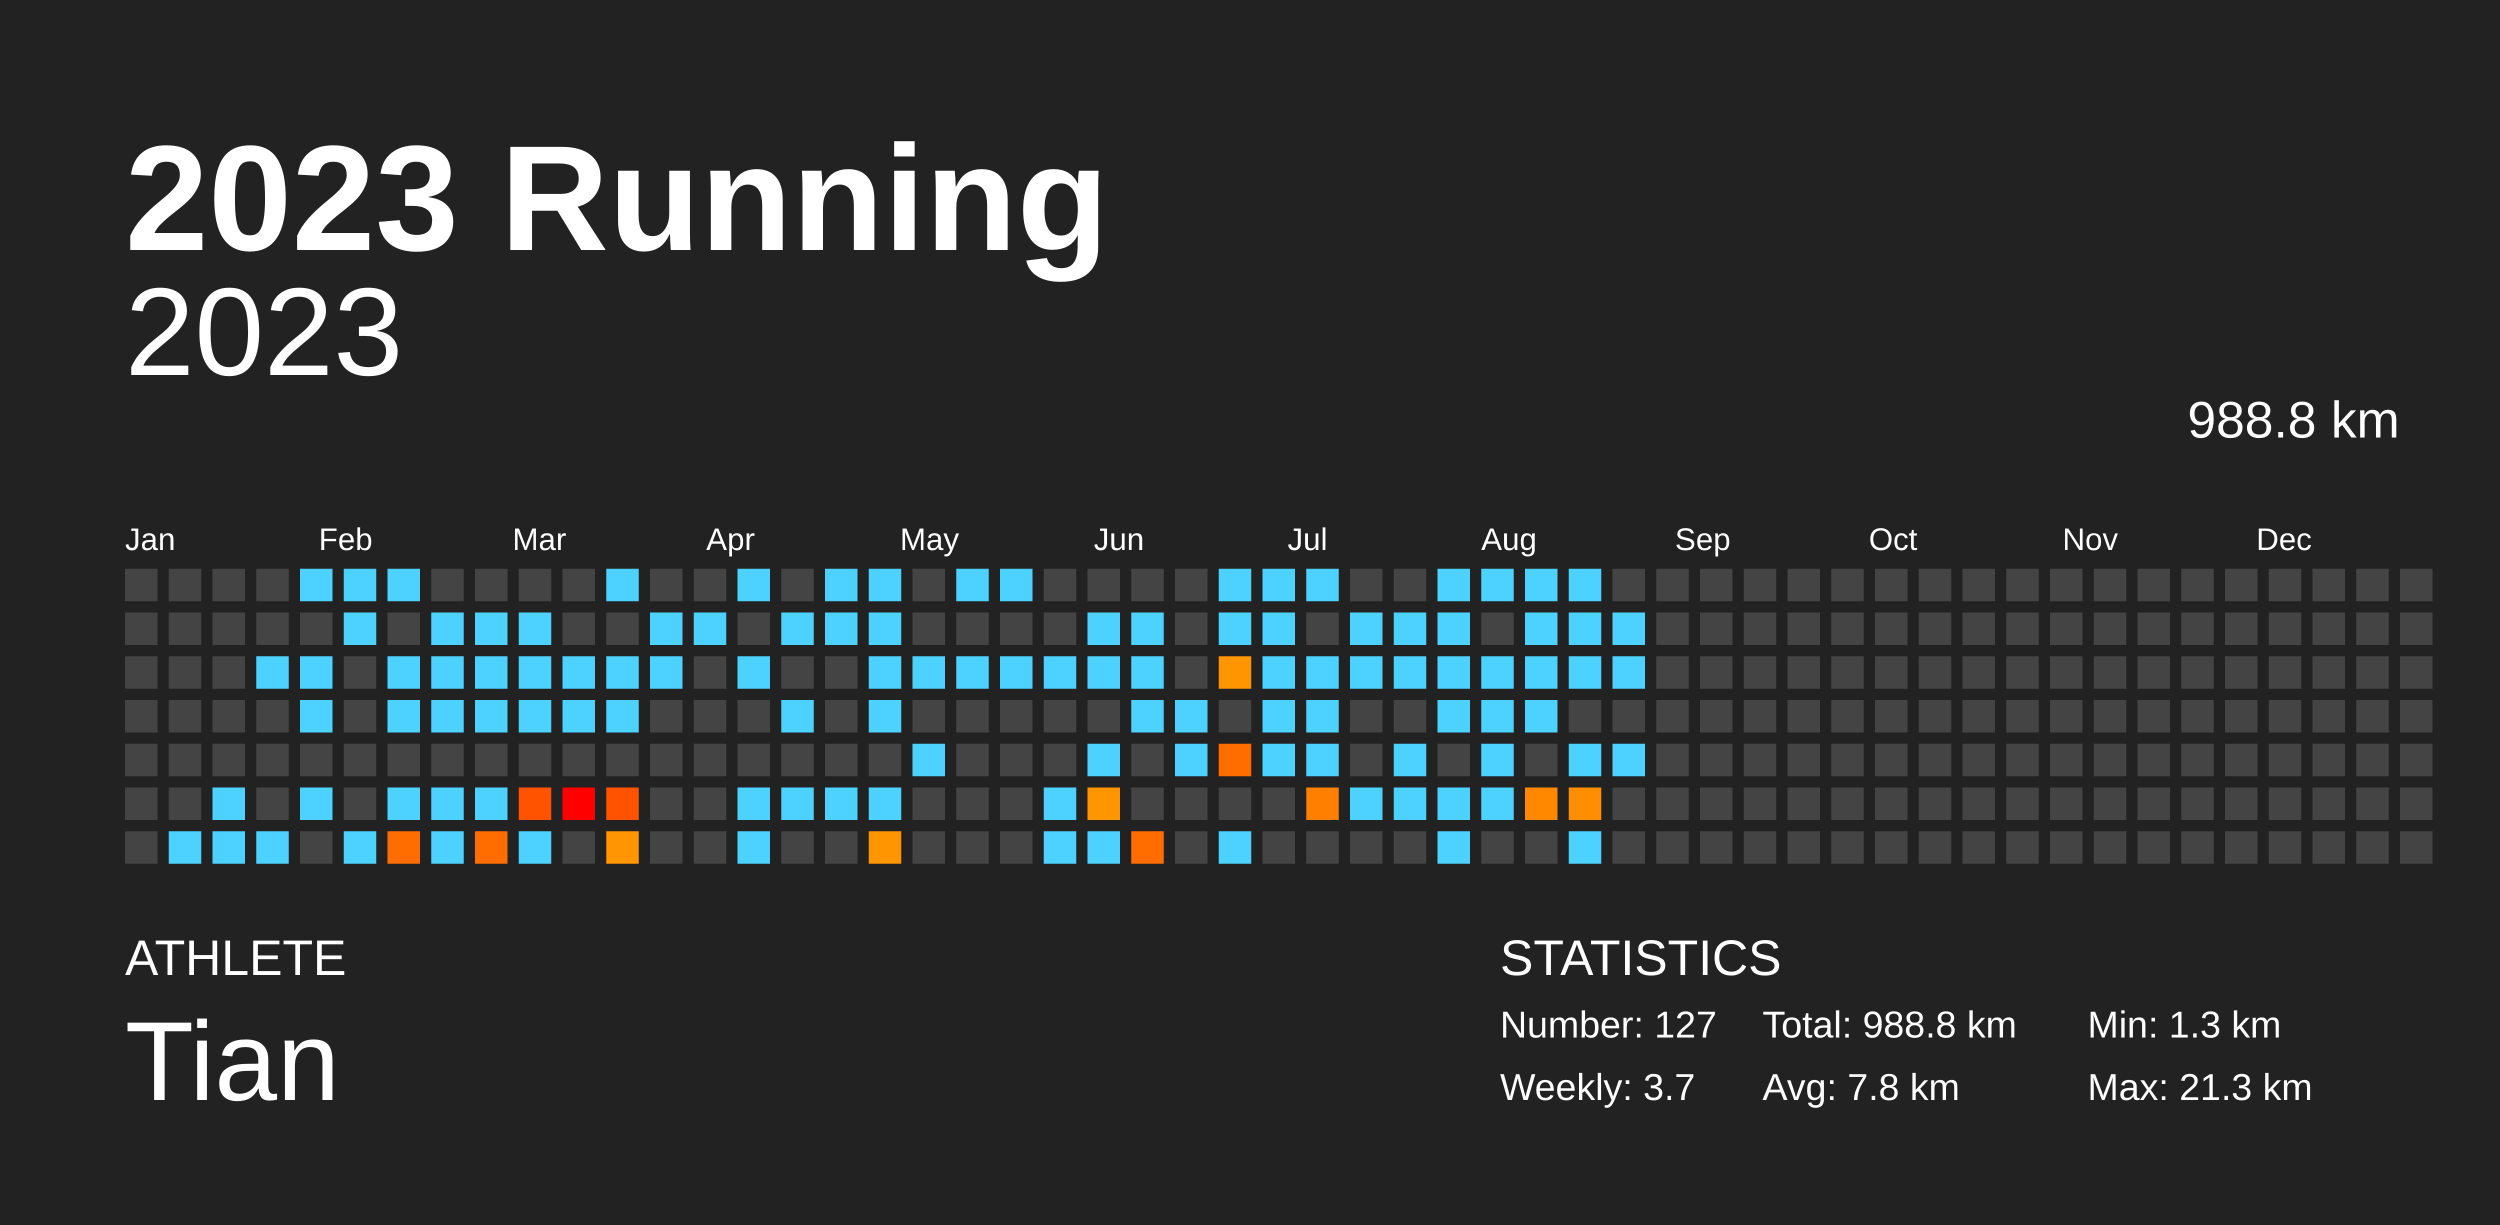
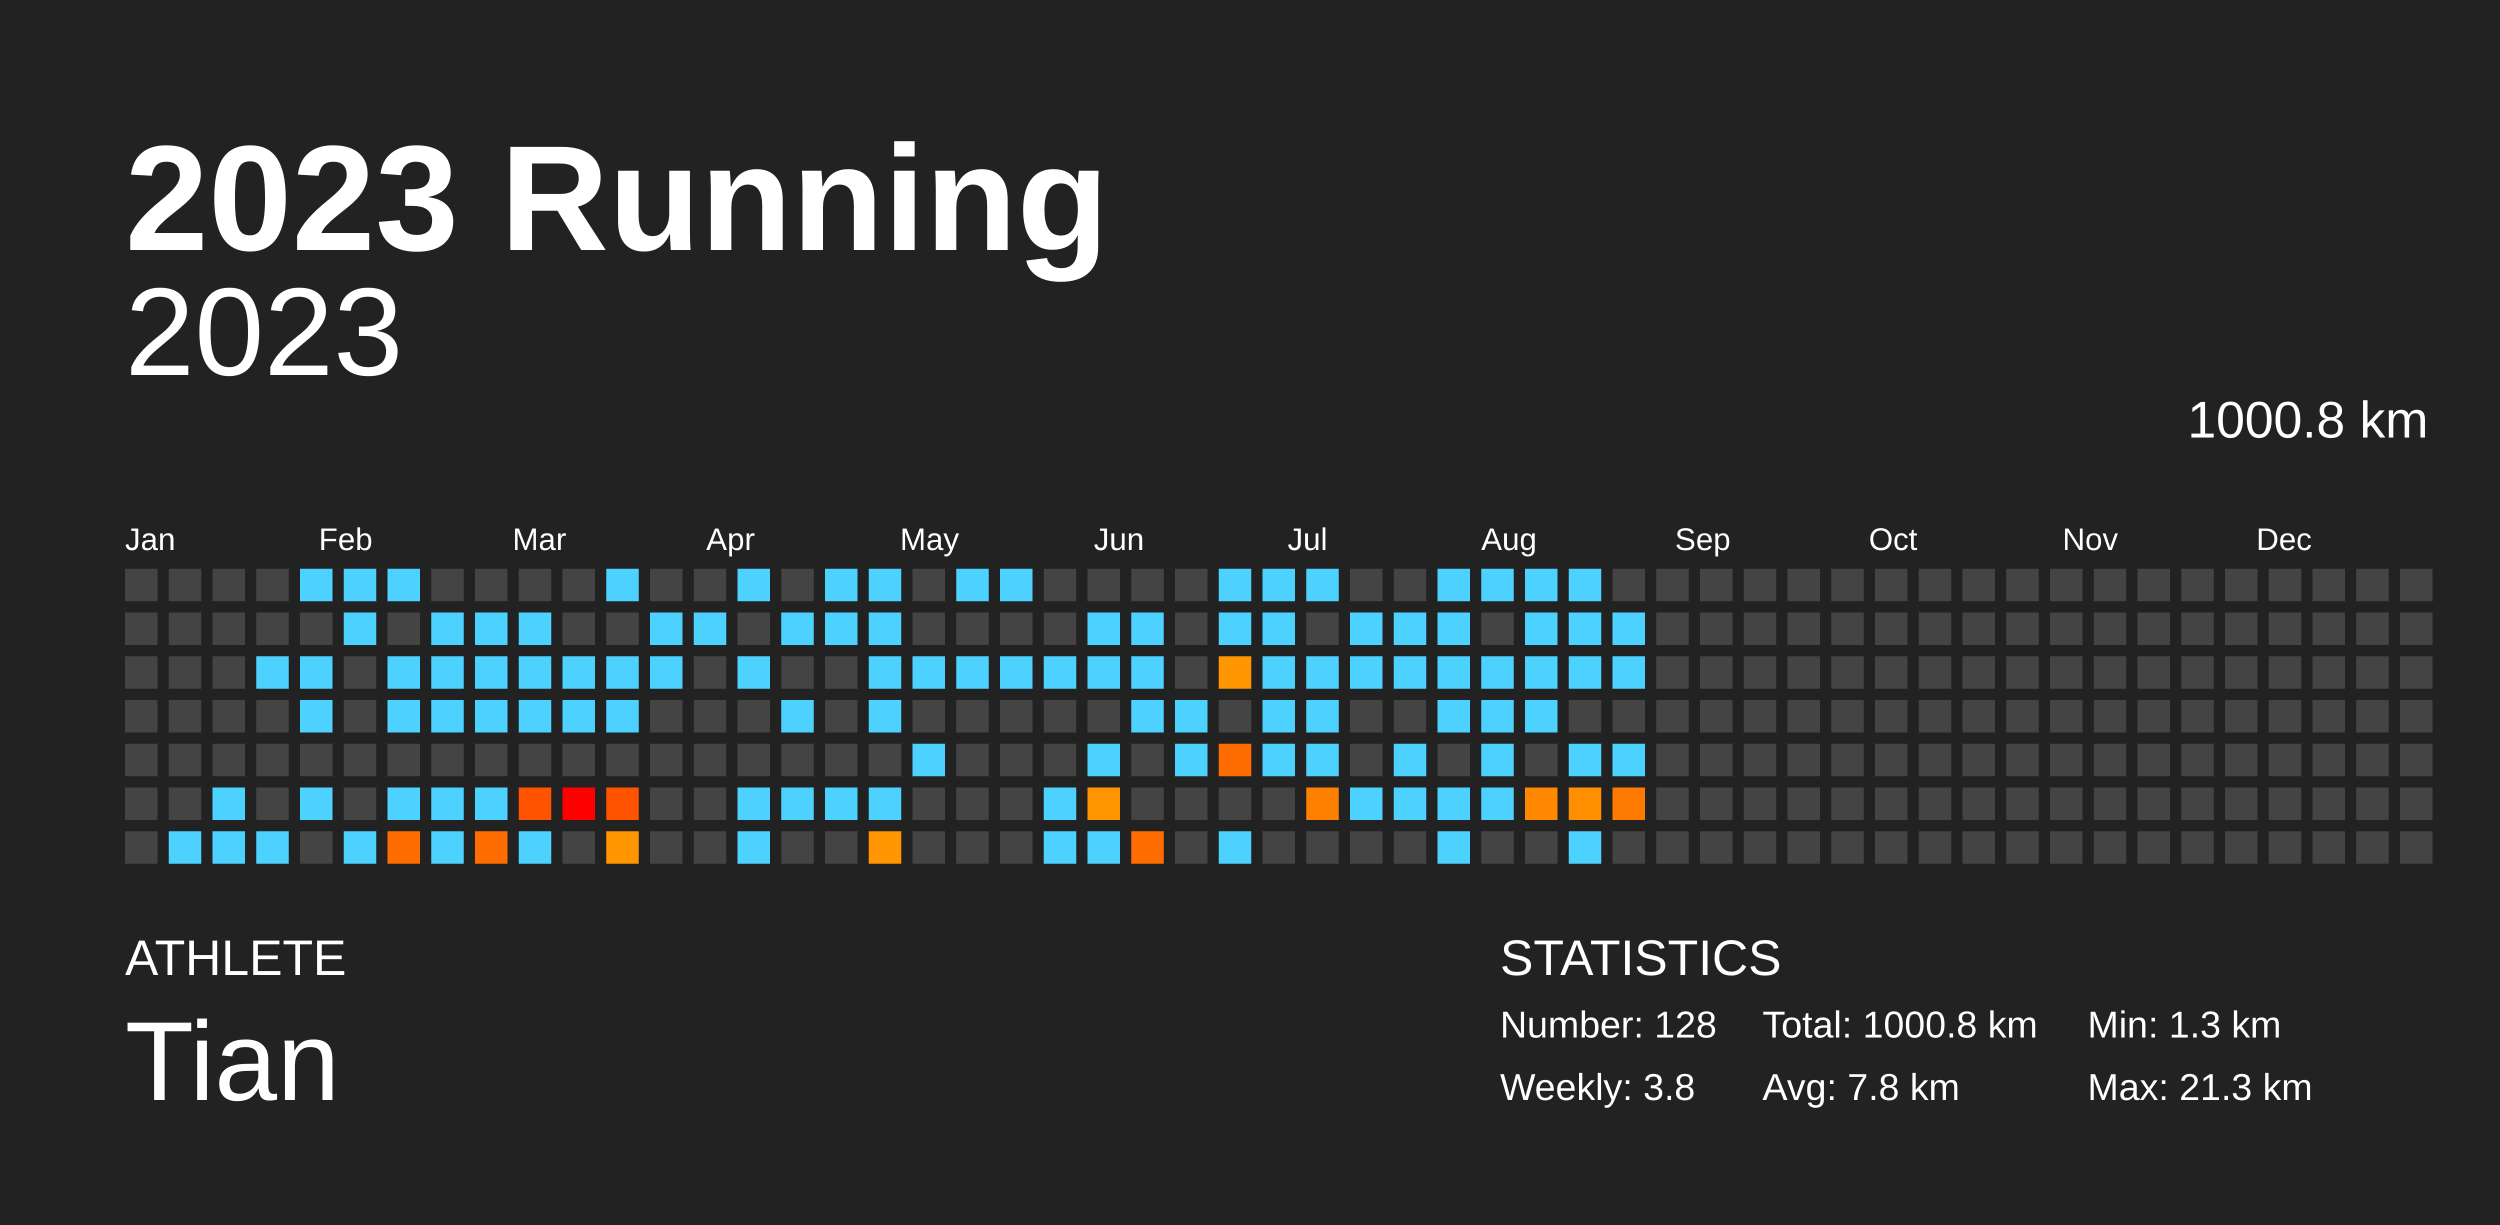
<svg xmlns="http://www.w3.org/2000/svg" baseProfile="full" height="98mm" version="1.1" viewBox="0,0,200,98" width="200mm">
  <defs />
  <rect fill="#222222" height="98" width="200" x="0" y="0" />
  <text fill="#FFFFFF" style="font-size:12px; font-family:Arial; font-weight:bold;" x="10" y="20">2023 Running</text>
  <text fill="#FFFFFF" style="font-size:4px; font-family:Arial" x="10" y="78">ATHLETE</text>
  <text fill="#FFFFFF" style="font-size:9px; font-family:Arial" x="10" y="88">Tian</text>
  <text fill="#FFFFFF" style="font-size:4px; font-family:Arial" x="120" y="78">STATISTICS</text>
-   <text fill="#FFFFFF" style="font-size:3px; font-family:Arial" x="120" y="83">Number: 127</text>
-   <text fill="#FFFFFF" style="font-size:3px; font-family:Arial" x="120" y="88">Weekly: 3.7</text>
-   <text fill="#FFFFFF" style="font-size:3px; font-family:Arial" x="141" y="83">Total: 988.8 km</text>
+   <text fill="#FFFFFF" style="font-size:3px; font-family:Arial" x="120" y="83">Number: 128</text>
+   <text fill="#FFFFFF" style="font-size:3px; font-family:Arial" x="120" y="88">Weekly: 3.8</text>
+   <text fill="#FFFFFF" style="font-size:3px; font-family:Arial" x="141" y="83">Total: 1000.8 km</text>
  <text fill="#FFFFFF" style="font-size:3px; font-family:Arial" x="141" y="88">Avg: 7.8 km</text>
  <text fill="#FFFFFF" style="font-size:3px; font-family:Arial" x="167" y="83">Min: 1.3 km</text>
  <text fill="#FFFFFF" style="font-size:3px; font-family:Arial" x="167" y="88">Max: 21.3 km</text>
  <text alignment-baseline="hanging" fill="#FFFFFF" style="font-size:10.0px; font-family:Arial;" x="10" y="30">2023</text>
-   <text alignment-baseline="hanging" fill="#FFFFFF" style="font-size:4.125px; font-family:Arial;" x="175" y="35">988.8 km</text>
+   <text alignment-baseline="hanging" fill="#FFFFFF" style="font-size:4.125px; font-family:Arial;" x="175" y="35">1000.8 km</text>
  <text fill="#FFFFFF" style="font-size:2.5px; font-family:Arial" x="10.0" y="44">Jan</text>
  <text fill="#FFFFFF" style="font-size:2.5px; font-family:Arial" x="25.5" y="44">Feb</text>
  <text fill="#FFFFFF" style="font-size:2.5px; font-family:Arial" x="41.0" y="44">Mar</text>
  <text fill="#FFFFFF" style="font-size:2.5px; font-family:Arial" x="56.5" y="44">Apr</text>
  <text fill="#FFFFFF" style="font-size:2.5px; font-family:Arial" x="72.0" y="44">May</text>
  <text fill="#FFFFFF" style="font-size:2.5px; font-family:Arial" x="87.5" y="44">Jun</text>
  <text fill="#FFFFFF" style="font-size:2.5px; font-family:Arial" x="103.0" y="44">Jul</text>
  <text fill="#FFFFFF" style="font-size:2.5px; font-family:Arial" x="118.5" y="44">Aug</text>
  <text fill="#FFFFFF" style="font-size:2.5px; font-family:Arial" x="134.0" y="44">Sep</text>
  <text fill="#FFFFFF" style="font-size:2.5px; font-family:Arial" x="149.5" y="44">Oct</text>
  <text fill="#FFFFFF" style="font-size:2.5px; font-family:Arial" x="165.0" y="44">Nov</text>
  <text fill="#FFFFFF" style="font-size:2.5px; font-family:Arial" x="180.5" y="44">Dec</text>
  <rect fill="#444444" height="2.6" width="2.6" x="10.0" y="45.5" />
  <rect fill="#444444" height="2.6" width="2.6" x="10.0" y="49.0" />
  <rect fill="#444444" height="2.6" width="2.6" x="10.0" y="52.5" />
  <rect fill="#444444" height="2.6" width="2.6" x="10.0" y="56.0" />
  <rect fill="#444444" height="2.6" width="2.6" x="10.0" y="59.5" />
  <rect fill="#444444" height="2.6" width="2.6" x="10.0" y="63.0" />
  <rect fill="#444444" height="2.6" width="2.6" x="10.0" y="66.5" />
  <rect fill="#444444" height="2.6" width="2.6" x="13.5" y="45.5" />
  <rect fill="#444444" height="2.6" width="2.6" x="13.5" y="49.0" />
  <rect fill="#444444" height="2.6" width="2.6" x="13.5" y="52.5" />
  <rect fill="#444444" height="2.6" width="2.6" x="13.5" y="56.0" />
  <rect fill="#444444" height="2.6" width="2.6" x="13.5" y="59.5" />
  <rect fill="#444444" height="2.6" width="2.6" x="13.5" y="63.0" />
  <rect fill="#4dd2ff" height="2.6" width="2.6" x="13.5" y="66.5" />
  <rect fill="#444444" height="2.6" width="2.6" x="17.0" y="45.5" />
  <rect fill="#444444" height="2.6" width="2.6" x="17.0" y="49.0" />
  <rect fill="#444444" height="2.6" width="2.6" x="17.0" y="52.5" />
  <rect fill="#444444" height="2.6" width="2.6" x="17.0" y="56.0" />
  <rect fill="#444444" height="2.6" width="2.6" x="17.0" y="59.5" />
  <rect fill="#4dd2ff" height="2.6" width="2.6" x="17.0" y="63.0" />
  <rect fill="#4dd2ff" height="2.6" width="2.6" x="17.0" y="66.5" />
  <rect fill="#444444" height="2.6" width="2.6" x="20.5" y="45.5" />
  <rect fill="#444444" height="2.6" width="2.6" x="20.5" y="49.0" />
  <rect fill="#4dd2ff" height="2.6" width="2.6" x="20.5" y="52.5" />
  <rect fill="#444444" height="2.6" width="2.6" x="20.5" y="56.0" />
  <rect fill="#444444" height="2.6" width="2.6" x="20.5" y="59.5" />
  <rect fill="#444444" height="2.6" width="2.6" x="20.5" y="63.0" />
  <rect fill="#4dd2ff" height="2.6" width="2.6" x="20.5" y="66.5" />
  <rect fill="#4dd2ff" height="2.6" width="2.6" x="24.0" y="45.5" />
  <rect fill="#444444" height="2.6" width="2.6" x="24.0" y="49.0" />
  <rect fill="#4dd2ff" height="2.6" width="2.6" x="24.0" y="52.5" />
  <rect fill="#4dd2ff" height="2.6" width="2.6" x="24.0" y="56.0" />
  <rect fill="#444444" height="2.6" width="2.6" x="24.0" y="59.5" />
  <rect fill="#4dd2ff" height="2.6" width="2.6" x="24.0" y="63.0" />
  <rect fill="#444444" height="2.6" width="2.6" x="24.0" y="66.5" />
  <rect fill="#4dd2ff" height="2.6" width="2.6" x="27.5" y="45.5" />
  <rect fill="#4dd2ff" height="2.6" width="2.6" x="27.5" y="49.0" />
  <rect fill="#444444" height="2.6" width="2.6" x="27.5" y="52.5" />
  <rect fill="#444444" height="2.6" width="2.6" x="27.5" y="56.0" />
  <rect fill="#444444" height="2.6" width="2.6" x="27.5" y="59.5" />
  <rect fill="#444444" height="2.6" width="2.6" x="27.5" y="63.0" />
  <rect fill="#4dd2ff" height="2.6" width="2.6" x="27.5" y="66.5" />
  <rect fill="#4dd2ff" height="2.6" width="2.6" x="31.0" y="45.5" />
  <rect fill="#444444" height="2.6" width="2.6" x="31.0" y="49.0" />
  <rect fill="#4dd2ff" height="2.6" width="2.6" x="31.0" y="52.5" />
  <rect fill="#4dd2ff" height="2.6" width="2.6" x="31.0" y="56.0" />
  <rect fill="#444444" height="2.6" width="2.6" x="31.0" y="59.5" />
  <rect fill="#4dd2ff" height="2.6" width="2.6" x="31.0" y="63.0" />
  <rect fill="#ff6d00" height="2.6" width="2.6" x="31.0" y="66.5" />
  <rect fill="#444444" height="2.6" width="2.6" x="34.5" y="45.5" />
  <rect fill="#4dd2ff" height="2.6" width="2.6" x="34.5" y="49.0" />
  <rect fill="#4dd2ff" height="2.6" width="2.6" x="34.5" y="52.5" />
  <rect fill="#4dd2ff" height="2.6" width="2.6" x="34.5" y="56.0" />
  <rect fill="#444444" height="2.6" width="2.6" x="34.5" y="59.5" />
  <rect fill="#4dd2ff" height="2.6" width="2.6" x="34.5" y="63.0" />
  <rect fill="#4dd2ff" height="2.6" width="2.6" x="34.5" y="66.5" />
  <rect fill="#444444" height="2.6" width="2.6" x="38.0" y="45.5" />
  <rect fill="#4dd2ff" height="2.6" width="2.6" x="38.0" y="49.0" />
  <rect fill="#4dd2ff" height="2.6" width="2.6" x="38.0" y="52.5" />
  <rect fill="#4dd2ff" height="2.6" width="2.6" x="38.0" y="56.0" />
  <rect fill="#444444" height="2.6" width="2.6" x="38.0" y="59.5" />
  <rect fill="#4dd2ff" height="2.6" width="2.6" x="38.0" y="63.0" />
  <rect fill="#ff6d00" height="2.6" width="2.6" x="38.0" y="66.5" />
  <rect fill="#444444" height="2.6" width="2.6" x="41.5" y="45.5" />
  <rect fill="#4dd2ff" height="2.6" width="2.6" x="41.5" y="49.0" />
  <rect fill="#4dd2ff" height="2.6" width="2.6" x="41.5" y="52.5" />
  <rect fill="#4dd2ff" height="2.6" width="2.6" x="41.5" y="56.0" />
  <rect fill="#444444" height="2.6" width="2.6" x="41.5" y="59.5" />
  <rect fill="#ff5300" height="2.6" width="2.6" x="41.5" y="63.0" />
  <rect fill="#4dd2ff" height="2.6" width="2.6" x="41.5" y="66.5" />
  <rect fill="#444444" height="2.6" width="2.6" x="45.0" y="45.5" />
  <rect fill="#444444" height="2.6" width="2.6" x="45.0" y="49.0" />
  <rect fill="#4dd2ff" height="2.6" width="2.6" x="45.0" y="52.5" />
  <rect fill="#4dd2ff" height="2.6" width="2.6" x="45.0" y="56.0" />
  <rect fill="#444444" height="2.6" width="2.6" x="45.0" y="59.5" />
  <rect fill="red" height="2.6" width="2.6" x="45.0" y="63.0" />
  <rect fill="#444444" height="2.6" width="2.6" x="45.0" y="66.5" />
  <rect fill="#4dd2ff" height="2.6" width="2.6" x="48.5" y="45.5" />
  <rect fill="#444444" height="2.6" width="2.6" x="48.5" y="49.0" />
  <rect fill="#4dd2ff" height="2.6" width="2.6" x="48.5" y="52.5" />
  <rect fill="#4dd2ff" height="2.6" width="2.6" x="48.5" y="56.0" />
  <rect fill="#444444" height="2.6" width="2.6" x="48.5" y="59.5" />
  <rect fill="#ff5300" height="2.6" width="2.6" x="48.5" y="63.0" />
  <rect fill="#ff9500" height="2.6" width="2.6" x="48.5" y="66.5" />
  <rect fill="#444444" height="2.6" width="2.6" x="52.0" y="45.5" />
  <rect fill="#4dd2ff" height="2.6" width="2.6" x="52.0" y="49.0" />
  <rect fill="#4dd2ff" height="2.6" width="2.6" x="52.0" y="52.5" />
  <rect fill="#444444" height="2.6" width="2.6" x="52.0" y="56.0" />
  <rect fill="#444444" height="2.6" width="2.6" x="52.0" y="59.5" />
  <rect fill="#444444" height="2.6" width="2.6" x="52.0" y="63.0" />
  <rect fill="#444444" height="2.6" width="2.6" x="52.0" y="66.5" />
  <rect fill="#444444" height="2.6" width="2.6" x="55.5" y="45.5" />
  <rect fill="#4dd2ff" height="2.6" width="2.6" x="55.5" y="49.0" />
  <rect fill="#444444" height="2.6" width="2.6" x="55.5" y="52.5" />
  <rect fill="#444444" height="2.6" width="2.6" x="55.5" y="56.0" />
  <rect fill="#444444" height="2.6" width="2.6" x="55.5" y="59.5" />
  <rect fill="#444444" height="2.6" width="2.6" x="55.5" y="63.0" />
  <rect fill="#444444" height="2.6" width="2.6" x="55.5" y="66.5" />
  <rect fill="#4dd2ff" height="2.6" width="2.6" x="59.0" y="45.5" />
  <rect fill="#444444" height="2.6" width="2.6" x="59.0" y="49.0" />
  <rect fill="#4dd2ff" height="2.6" width="2.6" x="59.0" y="52.5" />
  <rect fill="#444444" height="2.6" width="2.6" x="59.0" y="56.0" />
  <rect fill="#444444" height="2.6" width="2.6" x="59.0" y="59.5" />
  <rect fill="#4dd2ff" height="2.6" width="2.6" x="59.0" y="63.0" />
  <rect fill="#4dd2ff" height="2.6" width="2.6" x="59.0" y="66.5" />
  <rect fill="#444444" height="2.6" width="2.6" x="62.5" y="45.5" />
  <rect fill="#4dd2ff" height="2.6" width="2.6" x="62.5" y="49.0" />
  <rect fill="#444444" height="2.6" width="2.6" x="62.5" y="52.5" />
  <rect fill="#4dd2ff" height="2.6" width="2.6" x="62.5" y="56.0" />
  <rect fill="#444444" height="2.6" width="2.6" x="62.5" y="59.5" />
  <rect fill="#4dd2ff" height="2.6" width="2.6" x="62.5" y="63.0" />
  <rect fill="#444444" height="2.6" width="2.6" x="62.5" y="66.5" />
  <rect fill="#4dd2ff" height="2.6" width="2.6" x="66.0" y="45.5" />
  <rect fill="#4dd2ff" height="2.6" width="2.6" x="66.0" y="49.0" />
  <rect fill="#444444" height="2.6" width="2.6" x="66.0" y="52.5" />
  <rect fill="#444444" height="2.6" width="2.6" x="66.0" y="56.0" />
  <rect fill="#444444" height="2.6" width="2.6" x="66.0" y="59.5" />
  <rect fill="#4dd2ff" height="2.6" width="2.6" x="66.0" y="63.0" />
  <rect fill="#444444" height="2.6" width="2.6" x="66.0" y="66.5" />
  <rect fill="#4dd2ff" height="2.6" width="2.6" x="69.5" y="45.5" />
  <rect fill="#4dd2ff" height="2.6" width="2.6" x="69.5" y="49.0" />
  <rect fill="#4dd2ff" height="2.6" width="2.6" x="69.5" y="52.5" />
  <rect fill="#4dd2ff" height="2.6" width="2.6" x="69.5" y="56.0" />
  <rect fill="#444444" height="2.6" width="2.6" x="69.5" y="59.5" />
  <rect fill="#4dd2ff" height="2.6" width="2.6" x="69.5" y="63.0" />
  <rect fill="#ff9500" height="2.6" width="2.6" x="69.5" y="66.5" />
  <rect fill="#444444" height="2.6" width="2.6" x="73.0" y="45.5" />
  <rect fill="#444444" height="2.6" width="2.6" x="73.0" y="49.0" />
  <rect fill="#4dd2ff" height="2.6" width="2.6" x="73.0" y="52.5" />
  <rect fill="#444444" height="2.6" width="2.6" x="73.0" y="56.0" />
  <rect fill="#4dd2ff" height="2.6" width="2.6" x="73.0" y="59.5" />
  <rect fill="#444444" height="2.6" width="2.6" x="73.0" y="63.0" />
  <rect fill="#444444" height="2.6" width="2.6" x="73.0" y="66.5" />
  <rect fill="#4dd2ff" height="2.6" width="2.6" x="76.5" y="45.5" />
  <rect fill="#444444" height="2.6" width="2.6" x="76.5" y="49.0" />
  <rect fill="#4dd2ff" height="2.6" width="2.6" x="76.5" y="52.5" />
  <rect fill="#444444" height="2.6" width="2.6" x="76.5" y="56.0" />
  <rect fill="#444444" height="2.6" width="2.6" x="76.5" y="59.5" />
  <rect fill="#444444" height="2.6" width="2.6" x="76.5" y="63.0" />
  <rect fill="#444444" height="2.6" width="2.6" x="76.5" y="66.5" />
  <rect fill="#4dd2ff" height="2.6" width="2.6" x="80.0" y="45.5" />
  <rect fill="#444444" height="2.6" width="2.6" x="80.0" y="49.0" />
  <rect fill="#4dd2ff" height="2.6" width="2.6" x="80.0" y="52.5" />
  <rect fill="#444444" height="2.6" width="2.6" x="80.0" y="56.0" />
  <rect fill="#444444" height="2.6" width="2.6" x="80.0" y="59.5" />
  <rect fill="#444444" height="2.6" width="2.6" x="80.0" y="63.0" />
  <rect fill="#444444" height="2.6" width="2.6" x="80.0" y="66.5" />
  <rect fill="#444444" height="2.6" width="2.6" x="83.5" y="45.5" />
  <rect fill="#444444" height="2.6" width="2.6" x="83.5" y="49.0" />
  <rect fill="#4dd2ff" height="2.6" width="2.6" x="83.5" y="52.5" />
  <rect fill="#444444" height="2.6" width="2.6" x="83.5" y="56.0" />
  <rect fill="#444444" height="2.6" width="2.6" x="83.5" y="59.5" />
  <rect fill="#4dd2ff" height="2.6" width="2.6" x="83.5" y="63.0" />
  <rect fill="#4dd2ff" height="2.6" width="2.6" x="83.5" y="66.5" />
  <rect fill="#444444" height="2.6" width="2.6" x="87.0" y="45.5" />
  <rect fill="#4dd2ff" height="2.6" width="2.6" x="87.0" y="49.0" />
  <rect fill="#4dd2ff" height="2.6" width="2.6" x="87.0" y="52.5" />
  <rect fill="#444444" height="2.6" width="2.6" x="87.0" y="56.0" />
  <rect fill="#4dd2ff" height="2.6" width="2.6" x="87.0" y="59.5" />
  <rect fill="#ff9500" height="2.6" width="2.6" x="87.0" y="63.0" />
  <rect fill="#4dd2ff" height="2.6" width="2.6" x="87.0" y="66.5" />
  <rect fill="#444444" height="2.6" width="2.6" x="90.5" y="45.5" />
  <rect fill="#4dd2ff" height="2.6" width="2.6" x="90.5" y="49.0" />
  <rect fill="#4dd2ff" height="2.6" width="2.6" x="90.5" y="52.5" />
  <rect fill="#4dd2ff" height="2.6" width="2.6" x="90.5" y="56.0" />
  <rect fill="#444444" height="2.6" width="2.6" x="90.5" y="59.5" />
  <rect fill="#444444" height="2.6" width="2.6" x="90.5" y="63.0" />
  <rect fill="#ff6d00" height="2.6" width="2.6" x="90.5" y="66.5" />
  <rect fill="#444444" height="2.6" width="2.6" x="94.0" y="45.5" />
  <rect fill="#444444" height="2.6" width="2.6" x="94.0" y="49.0" />
  <rect fill="#444444" height="2.6" width="2.6" x="94.0" y="52.5" />
  <rect fill="#4dd2ff" height="2.6" width="2.6" x="94.0" y="56.0" />
  <rect fill="#4dd2ff" height="2.6" width="2.6" x="94.0" y="59.5" />
  <rect fill="#444444" height="2.6" width="2.6" x="94.0" y="63.0" />
  <rect fill="#444444" height="2.6" width="2.6" x="94.0" y="66.5" />
  <rect fill="#4dd2ff" height="2.6" width="2.6" x="97.5" y="45.5" />
  <rect fill="#4dd2ff" height="2.6" width="2.6" x="97.5" y="49.0" />
  <rect fill="#ff9500" height="2.6" width="2.6" x="97.5" y="52.5" />
  <rect fill="#444444" height="2.6" width="2.6" x="97.5" y="56.0" />
  <rect fill="#ff6d00" height="2.6" width="2.6" x="97.5" y="59.5" />
  <rect fill="#444444" height="2.6" width="2.6" x="97.5" y="63.0" />
  <rect fill="#4dd2ff" height="2.6" width="2.6" x="97.5" y="66.5" />
  <rect fill="#4dd2ff" height="2.6" width="2.6" x="101.0" y="45.5" />
  <rect fill="#4dd2ff" height="2.6" width="2.6" x="101.0" y="49.0" />
  <rect fill="#4dd2ff" height="2.6" width="2.6" x="101.0" y="52.5" />
  <rect fill="#4dd2ff" height="2.6" width="2.6" x="101.0" y="56.0" />
  <rect fill="#4dd2ff" height="2.6" width="2.6" x="101.0" y="59.5" />
  <rect fill="#444444" height="2.6" width="2.6" x="101.0" y="63.0" />
  <rect fill="#444444" height="2.6" width="2.6" x="101.0" y="66.5" />
  <rect fill="#4dd2ff" height="2.6" width="2.6" x="104.5" y="45.5" />
  <rect fill="#444444" height="2.6" width="2.6" x="104.5" y="49.0" />
  <rect fill="#4dd2ff" height="2.6" width="2.6" x="104.5" y="52.5" />
  <rect fill="#4dd2ff" height="2.6" width="2.6" x="104.5" y="56.0" />
  <rect fill="#4dd2ff" height="2.6" width="2.6" x="104.5" y="59.5" />
  <rect fill="#ff8000" height="2.6" width="2.6" x="104.5" y="63.0" />
  <rect fill="#444444" height="2.6" width="2.6" x="104.5" y="66.5" />
  <rect fill="#444444" height="2.6" width="2.6" x="108.0" y="45.5" />
  <rect fill="#4dd2ff" height="2.6" width="2.6" x="108.0" y="49.0" />
  <rect fill="#4dd2ff" height="2.6" width="2.6" x="108.0" y="52.5" />
  <rect fill="#444444" height="2.6" width="2.6" x="108.0" y="56.0" />
  <rect fill="#444444" height="2.6" width="2.6" x="108.0" y="59.5" />
  <rect fill="#4dd2ff" height="2.6" width="2.6" x="108.0" y="63.0" />
  <rect fill="#444444" height="2.6" width="2.6" x="108.0" y="66.5" />
  <rect fill="#444444" height="2.6" width="2.6" x="111.5" y="45.5" />
  <rect fill="#4dd2ff" height="2.6" width="2.6" x="111.5" y="49.0" />
  <rect fill="#4dd2ff" height="2.6" width="2.6" x="111.5" y="52.5" />
  <rect fill="#444444" height="2.6" width="2.6" x="111.5" y="56.0" />
  <rect fill="#4dd2ff" height="2.6" width="2.6" x="111.5" y="59.5" />
  <rect fill="#4dd2ff" height="2.6" width="2.6" x="111.5" y="63.0" />
  <rect fill="#444444" height="2.6" width="2.6" x="111.5" y="66.5" />
  <rect fill="#4dd2ff" height="2.6" width="2.6" x="115.0" y="45.5" />
  <rect fill="#4dd2ff" height="2.6" width="2.6" x="115.0" y="49.0" />
  <rect fill="#4dd2ff" height="2.6" width="2.6" x="115.0" y="52.5" />
  <rect fill="#4dd2ff" height="2.6" width="2.6" x="115.0" y="56.0" />
  <rect fill="#444444" height="2.6" width="2.6" x="115.0" y="59.5" />
  <rect fill="#4dd2ff" height="2.6" width="2.6" x="115.0" y="63.0" />
  <rect fill="#4dd2ff" height="2.6" width="2.6" x="115.0" y="66.5" />
  <rect fill="#4dd2ff" height="2.6" width="2.6" x="118.5" y="45.5" />
  <rect fill="#444444" height="2.6" width="2.6" x="118.5" y="49.0" />
  <rect fill="#4dd2ff" height="2.6" width="2.6" x="118.5" y="52.5" />
  <rect fill="#4dd2ff" height="2.6" width="2.6" x="118.5" y="56.0" />
  <rect fill="#4dd2ff" height="2.6" width="2.6" x="118.5" y="59.5" />
  <rect fill="#4dd2ff" height="2.6" width="2.6" x="118.5" y="63.0" />
  <rect fill="#444444" height="2.6" width="2.6" x="118.5" y="66.5" />
  <rect fill="#4dd2ff" height="2.6" width="2.6" x="122.0" y="45.5" />
  <rect fill="#4dd2ff" height="2.6" width="2.6" x="122.0" y="49.0" />
  <rect fill="#4dd2ff" height="2.6" width="2.6" x="122.0" y="52.5" />
  <rect fill="#4dd2ff" height="2.6" width="2.6" x="122.0" y="56.0" />
  <rect fill="#444444" height="2.6" width="2.6" x="122.0" y="59.5" />
  <rect fill="#ff8800" height="2.6" width="2.6" x="122.0" y="63.0" />
  <rect fill="#444444" height="2.6" width="2.6" x="122.0" y="66.5" />
  <rect fill="#4dd2ff" height="2.6" width="2.6" x="125.5" y="45.5" />
  <rect fill="#4dd2ff" height="2.6" width="2.6" x="125.5" y="49.0" />
  <rect fill="#4dd2ff" height="2.6" width="2.6" x="125.5" y="52.5" />
  <rect fill="#444444" height="2.6" width="2.6" x="125.5" y="56.0" />
  <rect fill="#4dd2ff" height="2.6" width="2.6" x="125.5" y="59.5" />
  <rect fill="#ff8f00" height="2.6" width="2.6" x="125.5" y="63.0" />
  <rect fill="#4dd2ff" height="2.6" width="2.6" x="125.5" y="66.5" />
  <rect fill="#444444" height="2.6" width="2.6" x="129.0" y="45.5" />
  <rect fill="#4dd2ff" height="2.6" width="2.6" x="129.0" y="49.0" />
  <rect fill="#4dd2ff" height="2.6" width="2.6" x="129.0" y="52.5" />
  <rect fill="#444444" height="2.6" width="2.6" x="129.0" y="56.0" />
  <rect fill="#4dd2ff" height="2.6" width="2.6" x="129.0" y="59.5" />
-   <rect fill="#444444" height="2.6" width="2.6" x="129.0" y="63.0" />
+   <rect fill="#ff7a00" height="2.6" width="2.6" x="129.0" y="63.0" />
  <rect fill="#444444" height="2.6" width="2.6" x="129.0" y="66.5" />
  <rect fill="#444444" height="2.6" width="2.6" x="132.5" y="45.5" />
  <rect fill="#444444" height="2.6" width="2.6" x="132.5" y="49.0" />
  <rect fill="#444444" height="2.6" width="2.6" x="132.5" y="52.5" />
  <rect fill="#444444" height="2.6" width="2.6" x="132.5" y="56.0" />
  <rect fill="#444444" height="2.6" width="2.6" x="132.5" y="59.5" />
  <rect fill="#444444" height="2.6" width="2.6" x="132.5" y="63.0" />
  <rect fill="#444444" height="2.6" width="2.6" x="132.5" y="66.5" />
  <rect fill="#444444" height="2.6" width="2.6" x="136.0" y="45.5" />
  <rect fill="#444444" height="2.6" width="2.6" x="136.0" y="49.0" />
  <rect fill="#444444" height="2.6" width="2.6" x="136.0" y="52.5" />
  <rect fill="#444444" height="2.6" width="2.6" x="136.0" y="56.0" />
  <rect fill="#444444" height="2.6" width="2.6" x="136.0" y="59.5" />
  <rect fill="#444444" height="2.6" width="2.6" x="136.0" y="63.0" />
  <rect fill="#444444" height="2.6" width="2.6" x="136.0" y="66.5" />
  <rect fill="#444444" height="2.6" width="2.6" x="139.5" y="45.5" />
  <rect fill="#444444" height="2.6" width="2.6" x="139.5" y="49.0" />
  <rect fill="#444444" height="2.6" width="2.6" x="139.5" y="52.5" />
  <rect fill="#444444" height="2.6" width="2.6" x="139.5" y="56.0" />
  <rect fill="#444444" height="2.6" width="2.6" x="139.5" y="59.5" />
  <rect fill="#444444" height="2.6" width="2.6" x="139.5" y="63.0" />
  <rect fill="#444444" height="2.6" width="2.6" x="139.5" y="66.5" />
  <rect fill="#444444" height="2.6" width="2.6" x="143.0" y="45.5" />
  <rect fill="#444444" height="2.6" width="2.6" x="143.0" y="49.0" />
  <rect fill="#444444" height="2.6" width="2.6" x="143.0" y="52.5" />
  <rect fill="#444444" height="2.6" width="2.6" x="143.0" y="56.0" />
  <rect fill="#444444" height="2.6" width="2.6" x="143.0" y="59.5" />
  <rect fill="#444444" height="2.6" width="2.6" x="143.0" y="63.0" />
  <rect fill="#444444" height="2.6" width="2.6" x="143.0" y="66.5" />
  <rect fill="#444444" height="2.6" width="2.6" x="146.5" y="45.5" />
  <rect fill="#444444" height="2.6" width="2.6" x="146.5" y="49.0" />
  <rect fill="#444444" height="2.6" width="2.6" x="146.5" y="52.5" />
  <rect fill="#444444" height="2.6" width="2.6" x="146.5" y="56.0" />
  <rect fill="#444444" height="2.6" width="2.6" x="146.5" y="59.5" />
  <rect fill="#444444" height="2.6" width="2.6" x="146.5" y="63.0" />
  <rect fill="#444444" height="2.6" width="2.6" x="146.5" y="66.5" />
  <rect fill="#444444" height="2.6" width="2.6" x="150.0" y="45.5" />
  <rect fill="#444444" height="2.6" width="2.6" x="150.0" y="49.0" />
  <rect fill="#444444" height="2.6" width="2.6" x="150.0" y="52.5" />
  <rect fill="#444444" height="2.6" width="2.6" x="150.0" y="56.0" />
  <rect fill="#444444" height="2.6" width="2.6" x="150.0" y="59.5" />
  <rect fill="#444444" height="2.6" width="2.6" x="150.0" y="63.0" />
  <rect fill="#444444" height="2.6" width="2.6" x="150.0" y="66.5" />
  <rect fill="#444444" height="2.6" width="2.6" x="153.5" y="45.5" />
  <rect fill="#444444" height="2.6" width="2.6" x="153.5" y="49.0" />
  <rect fill="#444444" height="2.6" width="2.6" x="153.5" y="52.5" />
  <rect fill="#444444" height="2.6" width="2.6" x="153.5" y="56.0" />
  <rect fill="#444444" height="2.6" width="2.6" x="153.5" y="59.5" />
  <rect fill="#444444" height="2.6" width="2.6" x="153.5" y="63.0" />
  <rect fill="#444444" height="2.6" width="2.6" x="153.5" y="66.5" />
  <rect fill="#444444" height="2.6" width="2.6" x="157.0" y="45.5" />
  <rect fill="#444444" height="2.6" width="2.6" x="157.0" y="49.0" />
  <rect fill="#444444" height="2.6" width="2.6" x="157.0" y="52.5" />
  <rect fill="#444444" height="2.6" width="2.6" x="157.0" y="56.0" />
  <rect fill="#444444" height="2.6" width="2.6" x="157.0" y="59.5" />
  <rect fill="#444444" height="2.6" width="2.6" x="157.0" y="63.0" />
  <rect fill="#444444" height="2.6" width="2.6" x="157.0" y="66.5" />
  <rect fill="#444444" height="2.6" width="2.6" x="160.5" y="45.5" />
  <rect fill="#444444" height="2.6" width="2.6" x="160.5" y="49.0" />
  <rect fill="#444444" height="2.6" width="2.6" x="160.5" y="52.5" />
  <rect fill="#444444" height="2.6" width="2.6" x="160.5" y="56.0" />
  <rect fill="#444444" height="2.6" width="2.6" x="160.5" y="59.5" />
  <rect fill="#444444" height="2.6" width="2.6" x="160.5" y="63.0" />
  <rect fill="#444444" height="2.6" width="2.6" x="160.5" y="66.5" />
  <rect fill="#444444" height="2.6" width="2.6" x="164.0" y="45.5" />
  <rect fill="#444444" height="2.6" width="2.6" x="164.0" y="49.0" />
  <rect fill="#444444" height="2.6" width="2.6" x="164.0" y="52.5" />
  <rect fill="#444444" height="2.6" width="2.6" x="164.0" y="56.0" />
  <rect fill="#444444" height="2.6" width="2.6" x="164.0" y="59.5" />
  <rect fill="#444444" height="2.6" width="2.6" x="164.0" y="63.0" />
  <rect fill="#444444" height="2.6" width="2.6" x="164.0" y="66.5" />
  <rect fill="#444444" height="2.6" width="2.6" x="167.5" y="45.5" />
  <rect fill="#444444" height="2.6" width="2.6" x="167.5" y="49.0" />
  <rect fill="#444444" height="2.6" width="2.6" x="167.5" y="52.5" />
  <rect fill="#444444" height="2.6" width="2.6" x="167.5" y="56.0" />
  <rect fill="#444444" height="2.6" width="2.6" x="167.5" y="59.5" />
  <rect fill="#444444" height="2.6" width="2.6" x="167.5" y="63.0" />
  <rect fill="#444444" height="2.6" width="2.6" x="167.5" y="66.5" />
  <rect fill="#444444" height="2.6" width="2.6" x="171.0" y="45.5" />
  <rect fill="#444444" height="2.6" width="2.6" x="171.0" y="49.0" />
  <rect fill="#444444" height="2.6" width="2.6" x="171.0" y="52.5" />
  <rect fill="#444444" height="2.6" width="2.6" x="171.0" y="56.0" />
  <rect fill="#444444" height="2.6" width="2.6" x="171.0" y="59.5" />
  <rect fill="#444444" height="2.6" width="2.6" x="171.0" y="63.0" />
  <rect fill="#444444" height="2.6" width="2.6" x="171.0" y="66.5" />
  <rect fill="#444444" height="2.6" width="2.6" x="174.5" y="45.5" />
  <rect fill="#444444" height="2.6" width="2.6" x="174.5" y="49.0" />
  <rect fill="#444444" height="2.6" width="2.6" x="174.5" y="52.5" />
  <rect fill="#444444" height="2.6" width="2.6" x="174.5" y="56.0" />
  <rect fill="#444444" height="2.6" width="2.6" x="174.5" y="59.5" />
  <rect fill="#444444" height="2.6" width="2.6" x="174.5" y="63.0" />
  <rect fill="#444444" height="2.6" width="2.6" x="174.5" y="66.5" />
  <rect fill="#444444" height="2.6" width="2.6" x="178.0" y="45.5" />
  <rect fill="#444444" height="2.6" width="2.6" x="178.0" y="49.0" />
  <rect fill="#444444" height="2.6" width="2.6" x="178.0" y="52.5" />
  <rect fill="#444444" height="2.6" width="2.6" x="178.0" y="56.0" />
  <rect fill="#444444" height="2.6" width="2.6" x="178.0" y="59.5" />
  <rect fill="#444444" height="2.6" width="2.6" x="178.0" y="63.0" />
  <rect fill="#444444" height="2.6" width="2.6" x="178.0" y="66.5" />
  <rect fill="#444444" height="2.6" width="2.6" x="181.5" y="45.5" />
  <rect fill="#444444" height="2.6" width="2.6" x="181.5" y="49.0" />
  <rect fill="#444444" height="2.6" width="2.6" x="181.5" y="52.5" />
  <rect fill="#444444" height="2.6" width="2.6" x="181.5" y="56.0" />
  <rect fill="#444444" height="2.6" width="2.6" x="181.5" y="59.5" />
  <rect fill="#444444" height="2.6" width="2.6" x="181.5" y="63.0" />
  <rect fill="#444444" height="2.6" width="2.6" x="181.5" y="66.5" />
  <rect fill="#444444" height="2.6" width="2.6" x="185.0" y="45.5" />
  <rect fill="#444444" height="2.6" width="2.6" x="185.0" y="49.0" />
  <rect fill="#444444" height="2.6" width="2.6" x="185.0" y="52.5" />
  <rect fill="#444444" height="2.6" width="2.6" x="185.0" y="56.0" />
  <rect fill="#444444" height="2.6" width="2.6" x="185.0" y="59.5" />
  <rect fill="#444444" height="2.6" width="2.6" x="185.0" y="63.0" />
  <rect fill="#444444" height="2.6" width="2.6" x="185.0" y="66.5" />
  <rect fill="#444444" height="2.6" width="2.6" x="188.5" y="45.5" />
  <rect fill="#444444" height="2.6" width="2.6" x="188.5" y="49.0" />
  <rect fill="#444444" height="2.6" width="2.6" x="188.5" y="52.5" />
  <rect fill="#444444" height="2.6" width="2.6" x="188.5" y="56.0" />
  <rect fill="#444444" height="2.6" width="2.6" x="188.5" y="59.5" />
  <rect fill="#444444" height="2.6" width="2.6" x="188.5" y="63.0" />
  <rect fill="#444444" height="2.6" width="2.6" x="188.5" y="66.5" />
  <rect fill="#444444" height="2.6" width="2.6" x="192.0" y="45.5" />
  <rect fill="#444444" height="2.6" width="2.6" x="192.0" y="49.0" />
  <rect fill="#444444" height="2.6" width="2.6" x="192.0" y="52.5" />
  <rect fill="#444444" height="2.6" width="2.6" x="192.0" y="56.0" />
  <rect fill="#444444" height="2.6" width="2.6" x="192.0" y="59.5" />
  <rect fill="#444444" height="2.6" width="2.6" x="192.0" y="63.0" />
  <rect fill="#444444" height="2.6" width="2.6" x="192.0" y="66.5" />
</svg>
